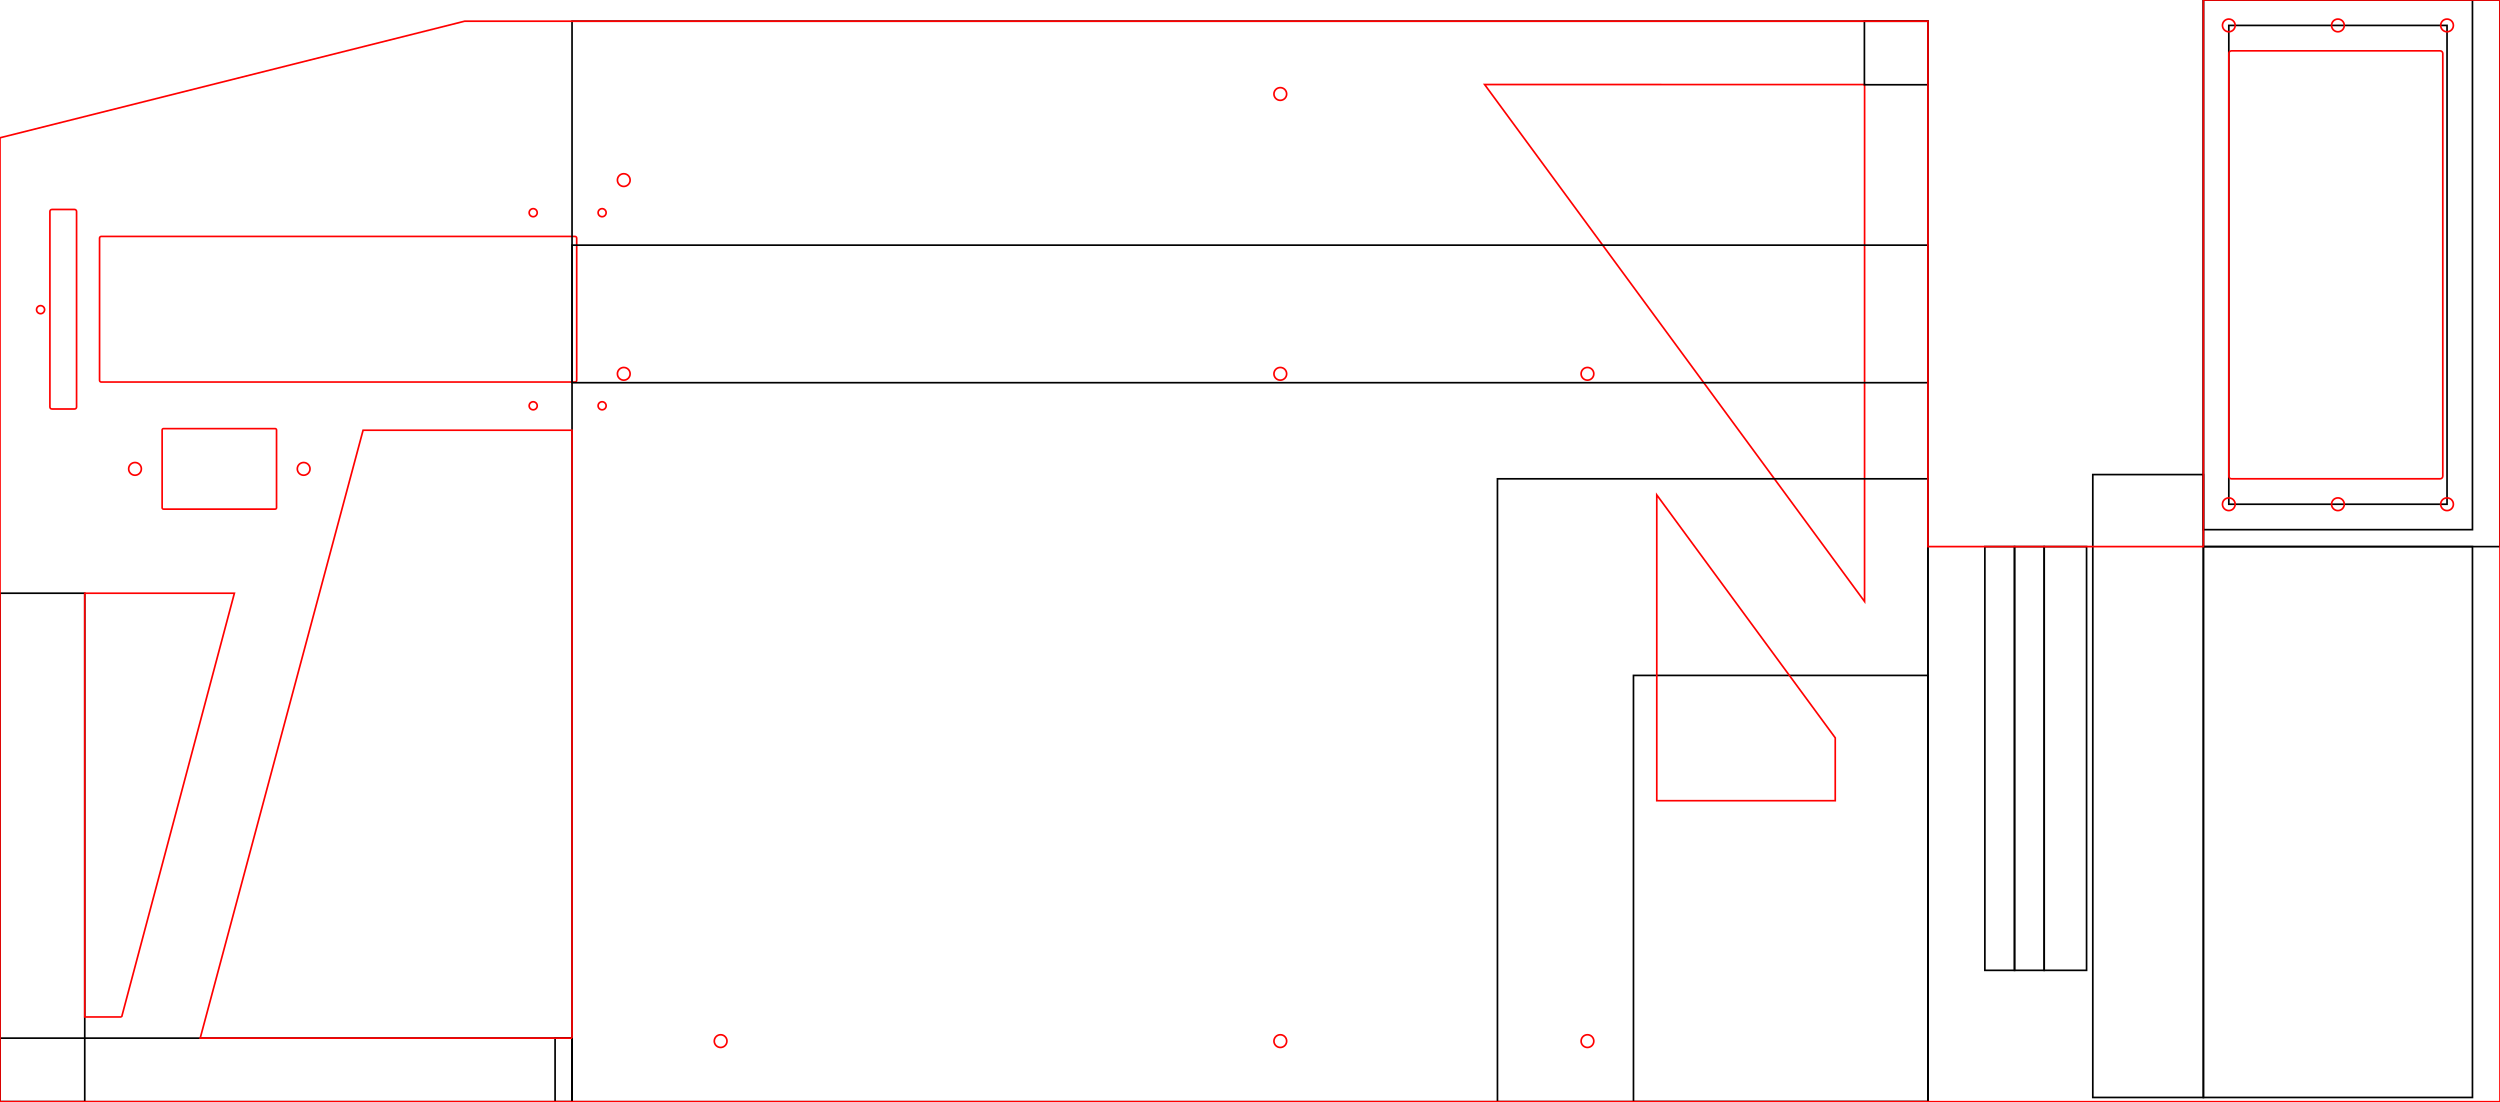
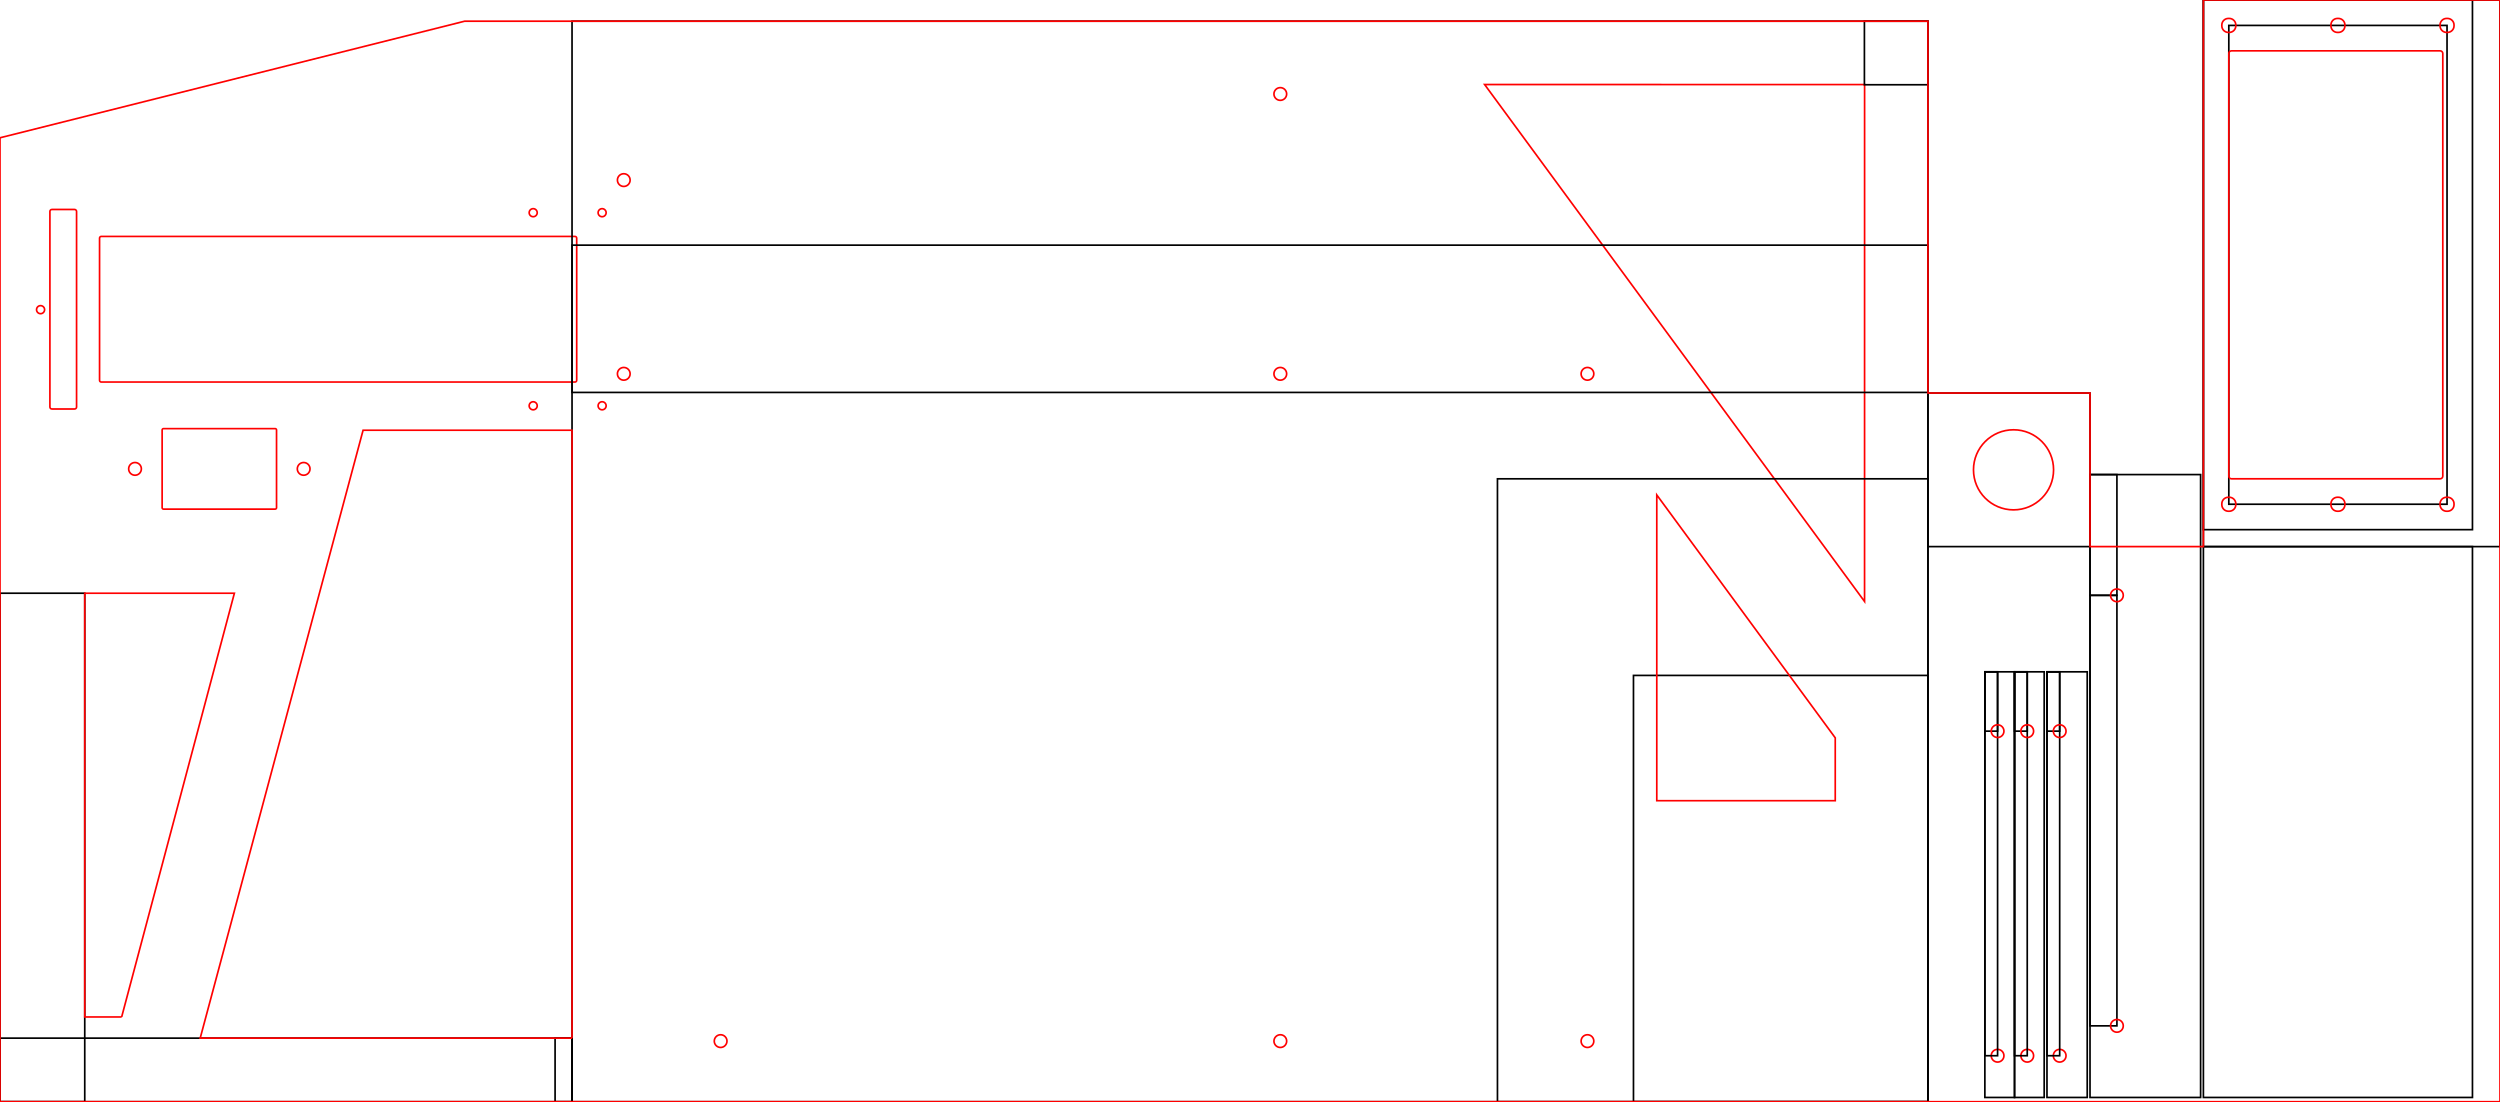
<svg xmlns="http://www.w3.org/2000/svg" width="590mm" height="260mm" viewBox="0 0 590 260" version="1.1" id="svg8">
  <defs id="defs2" />
  <g id="layer1">
+     <rect style="opacity:0.992;fill:none;fill-rule:evenodd;stroke:#000000;stroke-width:0.4;stroke-miterlimit:4;stroke-dasharray:none;stroke-opacity:1" id="rect10-8-9-2-7-5-0" width="38.243" height="36.243" x="455" y="-129" transform="scale(1,-1)" />
    <path id="path1016" d="m 440.044,19.958 -89.675,-0.009 89.666,122.008 z" style="fill:none;stroke:#ff0000;stroke-width:0.4;stroke-linecap:butt;stroke-linejoin:miter;stroke-miterlimit:4;stroke-dasharray:none;stroke-opacity:1" />
    <rect transform="scale(-1)" y="-129" x="-590" height="129" width="70" id="rect10-8-8-4" style="fill:none;fill-rule:evenodd;stroke:#000000;stroke-width:0.4;stroke-miterlimit:4;stroke-dasharray:none;stroke-opacity:1" />
    <rect transform="matrix(0,-1,-1,0,0,0)" rx="1.55" ry="1.55" y="-171.57" x="-247.2" height="3" width="3" id="rect853-3-35-0-8-4" style="display:inline;fill:none;fill-opacity:0.314;stroke:#ff0000;stroke-width:0.4;stroke-linecap:square;stroke-linejoin:miter;stroke-miterlimit:4;stroke-dasharray:none;stroke-dashoffset:0;stroke-opacity:1;paint-order:fill markers stroke" />
    <rect transform="matrix(0,-1,-1,0,0,0)" rx="1.55" ry="1.55" y="-148.71" x="-89.72" height="3" width="3" id="rect853-3-35-0-8-4-1" style="display:inline;fill:none;fill-opacity:0.314;stroke:#ff0000;stroke-width:0.4;stroke-linecap:square;stroke-linejoin:miter;stroke-miterlimit:4;stroke-dasharray:none;stroke-dashoffset:0;stroke-opacity:1;paint-order:fill markers stroke" />
    <rect transform="matrix(0,-1,-1,0,0,0)" rx="1.55" ry="1.55" y="-303.65" x="-89.72" height="3" width="3" id="rect853-3-35-0-8-4-12" style="display:inline;fill:none;fill-opacity:0.314;stroke:#ff0000;stroke-width:0.4;stroke-linecap:square;stroke-linejoin:miter;stroke-miterlimit:4;stroke-dasharray:none;stroke-dashoffset:0;stroke-opacity:1;paint-order:fill markers stroke" />
    <rect transform="matrix(0,-1,-1,0,0,0)" rx="1.55" ry="1.55" y="-303.65" x="-247.2" height="3" width="3" id="rect853-3-35-0-8-4-9" style="display:inline;fill:none;fill-opacity:0.314;stroke:#ff0000;stroke-width:0.4;stroke-linecap:square;stroke-linejoin:miter;stroke-miterlimit:4;stroke-dasharray:none;stroke-dashoffset:0;stroke-opacity:1;paint-order:fill markers stroke" />
    <rect transform="matrix(0,-1,-1,0,0,0)" rx="1.55" ry="1.55" y="-376.14" x="-247.2" height="3" width="3" id="rect853-3-35-0-8-4-9-0" style="display:inline;fill:none;fill-opacity:0.314;stroke:#ff0000;stroke-width:0.4;stroke-linecap:square;stroke-linejoin:miter;stroke-miterlimit:4;stroke-dasharray:none;stroke-dashoffset:0;stroke-opacity:1;paint-order:fill markers stroke" />
    <rect transform="matrix(0,-1,-1,0,0,0)" rx="1.55" ry="1.55" y="-148.71" x="-44" height="3" width="3" id="rect853-3-35-0-8-4-1-9" style="display:inline;fill:none;fill-opacity:0.314;stroke:#ff0000;stroke-width:0.4;stroke-linecap:square;stroke-linejoin:miter;stroke-miterlimit:4;stroke-dasharray:none;stroke-dashoffset:0;stroke-opacity:1;paint-order:fill markers stroke" />
    <rect transform="matrix(0,-1,-1,0,0,0)" rx="1.55" ry="1.55" y="-303.65" x="-23.68" height="3" width="3" id="rect853-3-35-0-8-4-12-7-3" style="display:inline;fill:none;fill-opacity:0.314;stroke:#ff0000;stroke-width:0.4;stroke-linecap:square;stroke-linejoin:miter;stroke-miterlimit:4;stroke-dasharray:none;stroke-dashoffset:0;stroke-opacity:1;paint-order:fill markers stroke" />
    <rect transform="matrix(0,-1,-1,0,0,0)" rx="1.55" ry="1.55" y="-376.14" x="-89.72" height="3" width="3" id="rect853-3-35-0-8-4-12-71" style="display:inline;fill:none;fill-opacity:0.314;stroke:#ff0000;stroke-width:0.4;stroke-linecap:square;stroke-linejoin:miter;stroke-miterlimit:4;stroke-dasharray:none;stroke-dashoffset:0;stroke-opacity:1;paint-order:fill markers stroke" />
    <rect ry="0.399" style="fill:none;stroke:#ff0000;stroke-width:0.4;stroke-miterlimit:4;stroke-dasharray:none;stroke-opacity:1" id="rect920" width="112.605" height="34.366" x="23.495" y="55.797" />
    <rect transform="scale(-1)" y="-260" x="-455" height="100.6" width="69.5" id="rect10-8" style="fill:none;fill-rule:evenodd;stroke:#000000;stroke-width:0.4;stroke-miterlimit:4;stroke-dasharray:none;stroke-opacity:1" />
    <rect transform="scale(-1)" y="-260" x="-455" height="255" width="320" id="rect10-87" style="fill:none;fill-rule:evenodd;stroke:#000000;stroke-width:0.4;stroke-miterlimit:4;stroke-dasharray:none;stroke-opacity:1" />
-     <rect style="fill:none;fill-rule:evenodd;stroke:#000000;stroke-width:0.4;stroke-miterlimit:4;stroke-dasharray:none;stroke-opacity:1" id="rect10-8-7" width="320" height="32.461" x="-455" y="-90.316" transform="scale(-1)" />
+     <rect style="fill:none;fill-rule:evenodd;stroke:#000000;stroke-width:0.4;stroke-miterlimit:4;stroke-dasharray:none;stroke-opacity:1" id="rect10-8-7" width="320" height="34.758" x="-455" y="-92.613" transform="scale(-1)" />
    <rect style="fill:none;fill-rule:evenodd;stroke:#000000;stroke-width:0.4;stroke-miterlimit:4;stroke-dasharray:none;stroke-opacity:1" id="rect10-8-8" width="63.5" height="125" x="-583.5" y="-125" transform="scale(-1)" />
    <rect transform="scale(-1)" y="-259" x="-583.5" height="130" width="63.5" id="rect10-8-8-1" style="fill:none;fill-rule:evenodd;stroke:#000000;stroke-width:0.4;stroke-miterlimit:4;stroke-dasharray:none;stroke-opacity:1" />
    <rect transform="scale(-1)" y="-260" x="-135" height="15" width="135" id="rect10-8-7-8" style="fill:none;fill-rule:evenodd;stroke:#000000;stroke-width:0.4;stroke-miterlimit:4;stroke-dasharray:none;stroke-opacity:1" />
    <rect style="fill:none;fill-rule:evenodd;stroke:#000000;stroke-width:0.4;stroke-miterlimit:4;stroke-dasharray:none;stroke-opacity:1" id="rect10-8-7-8-8" width="20" height="120" x="-20" y="-260" transform="scale(-1)" />
    <g id="g1199" transform="translate(-4.233333,3.438856)">
      <path style="fill:none;stroke:#ff0000;stroke-width:0.4;stroke-linecap:butt;stroke-linejoin:miter;stroke-miterlimit:4;stroke-dasharray:none;stroke-opacity:1" d="m 34.597,107.215 c 0,0.831 0.669,1.5 1.5,1.5 0.831,0 1.5,-0.669 1.5,-1.5 0,-0.831 -0.669,-1.5 -1.5,-1.5 -0.831,0 -1.5,0.669 -1.5,1.5 z" id="path1860" />
      <path style="fill:none;stroke:#ff0000;stroke-width:0.4;stroke-linecap:butt;stroke-linejoin:miter;stroke-miterlimit:4;stroke-dasharray:none;stroke-opacity:1" d="m 74.397,107.215 c 0,0.831 0.669,1.5 1.5,1.5 0.831,0 1.5,-0.669 1.5,-1.5 0,-0.831 -0.669,-1.5 -1.5,-1.5 -0.831,0 -1.5,0.669 -1.5,1.5 z" id="path1858" />
      <path style="fill:none;stroke:#ff0000;stroke-width:0.4;stroke-linecap:butt;stroke-linejoin:miter;stroke-miterlimit:4;stroke-dasharray:none;stroke-opacity:1" d="m 42.497,98.041 v 18.348 c 0,0.181 0.146,0.326 0.326,0.326 h 26.347 c 0.181,0 0.326,-0.146 0.326,-0.326 v -18.348 c 0,-0.181 -0.146,-0.326 -0.326,-0.326 H 42.823 c -0.181,0 -0.326,0.146 -0.326,0.326 z" id="path1814" />
    </g>
    <rect style="display:inline;fill:none;fill-opacity:0.314;stroke:#ff0000;stroke-width:0.4;stroke-linecap:square;stroke-linejoin:miter;stroke-miterlimit:4;stroke-dasharray:none;stroke-dashoffset:0;stroke-opacity:1;paint-order:fill markers stroke" id="rect1014-0-3" width="1.9" height="1.9" x="8.625" y="72.13" ry="1.55" rx="1.55" />
    <rect style="fill:none;fill-rule:evenodd;stroke:#000000;stroke-width:0.4;stroke-miterlimit:4;stroke-dasharray:none;stroke-opacity:1" id="rect10-8-7-8-6" width="4" height="15" x="-135" y="-260" transform="scale(-1)" />
    <g style="opacity:0.997" id="g1286">
      <rect style="display:inline;fill:none;fill-opacity:0.314;stroke:#ff0000;stroke-width:0.4;stroke-linecap:square;stroke-linejoin:miter;stroke-miterlimit:4;stroke-dasharray:none;stroke-dashoffset:0;stroke-opacity:1;paint-order:fill markers stroke" id="rect853-3-35-0-8-4-9-5-2-1-0-3-3-5-6-5-2" width="1.9" height="1.9" x="124.883" y="49.246" ry="1.55" rx="1.55" />
      <rect rx="1.55" ry="1.55" y="94.814" x="124.883" height="1.9" width="1.9" id="rect853-3-35-0-8-4-9-5-2-1-0-3-3-5-6-5-2-5" style="display:inline;fill:none;fill-opacity:0.314;stroke:#ff0000;stroke-width:0.4;stroke-linecap:square;stroke-linejoin:miter;stroke-miterlimit:4;stroke-dasharray:none;stroke-dashoffset:0;stroke-opacity:1;paint-order:fill markers stroke" />
    </g>
    <rect ry="0.468" y="49.436" x="11.778" height="47.088" width="6.292" id="rect920-2" style="fill:none;stroke:#ff0000;stroke-width:0.4;stroke-miterlimit:4;stroke-dasharray:none;stroke-opacity:1" />
-     <rect style="fill:none;fill-rule:evenodd;stroke:#000000;stroke-width:0.4;stroke-miterlimit:4;stroke-dasharray:none;stroke-opacity:1" id="rect10-8-9" width="7" height="100" x="-482.429" y="-229" transform="scale(-1)" />
-     <rect transform="scale(-1)" y="-229" x="-475.429" height="100" width="7" id="rect10-8-9-8" style="fill:none;fill-rule:evenodd;stroke:#000000;stroke-width:0.4;stroke-miterlimit:4;stroke-dasharray:none;stroke-opacity:1" />
-     <rect transform="scale(-1)" y="-229" x="-492.429" height="100" width="10" id="rect10-8-9-2" style="fill:none;fill-rule:evenodd;stroke:#000000;stroke-width:0.4;stroke-miterlimit:4;stroke-dasharray:none;stroke-opacity:1" />
-     <rect style="fill:none;fill-rule:evenodd;stroke:#000000;stroke-width:0.4;stroke-miterlimit:4;stroke-dasharray:none;stroke-opacity:1" id="rect10-8-9-2-7" width="26.1" height="147" x="-520" y="-259" transform="scale(-1)" />
    <rect style="fill:none;fill-rule:evenodd;stroke:#000000;stroke-width:0.4;stroke-miterlimit:4;stroke-dasharray:none;stroke-opacity:1" id="rect10-8-7-8-8-5-9" width="15" height="15" x="-455" y="-20" transform="scale(-1)" />
    <path id="path995" d="M 135,245 H 47.246 L 85.687,101.538 H 135 V 245" style="fill:none;stroke:#ff0000;stroke-width:0.4;stroke-linecap:butt;stroke-linejoin:miter;stroke-miterlimit:4;stroke-dasharray:none;stroke-opacity:1" />
    <rect transform="scale(-1)" y="-260" x="-455" height="147" width="101.6" id="rect10-8-9-2-7-5" style="fill:none;fill-rule:evenodd;stroke:#000000;stroke-width:0.4;stroke-miterlimit:4;stroke-dasharray:none;stroke-opacity:1" />
    <path id="path1044" d="m 433.119,174.133 -42.119,-57.326 v 72.154 h 42.118 z" style="fill:none;stroke:#ff0000;stroke-width:0.4;stroke-linecap:butt;stroke-linejoin:miter;stroke-miterlimit:4;stroke-dasharray:none;stroke-opacity:1" />
    <path id="path999" d="M 28.712,240 H 20 V 140 l 35.314,2e-5 L 28.712,240" style="fill:none;stroke:#ff0000;stroke-width:0.4;stroke-linecap:butt;stroke-linejoin:miter;stroke-miterlimit:4;stroke-dasharray:none;stroke-opacity:1" />
    <rect transform="scale(-1)" y="-119" x="-577.5" height="113" width="51.5" id="rect10-8-8-8" style="fill:none;fill-rule:evenodd;stroke:#000000;stroke-width:0.4;stroke-miterlimit:4;stroke-dasharray:none;stroke-opacity:1" />
-     <rect style="display:inline;fill:none;fill-opacity:0.314;stroke:#ff0000;stroke-width:0.4;stroke-linecap:square;stroke-linejoin:miter;stroke-miterlimit:4;stroke-dasharray:none;stroke-dashoffset:0;stroke-opacity:1;paint-order:fill markers stroke" id="rect853-3-35-0-8-4-12-71-9" width="3" height="3" x="-7.5" y="-527.5" ry="1.55" rx="1.55" transform="matrix(0,-1,-1,0,0,0)" />
-     <rect transform="matrix(0,-1,-1,0,0,0)" rx="1.55" ry="1.55" y="-579" x="-7.5" height="3" width="3" id="rect853-3-35-0-8-4-12-71-9-1" style="display:inline;fill:none;fill-opacity:0.314;stroke:#ff0000;stroke-width:0.4;stroke-linecap:square;stroke-linejoin:miter;stroke-miterlimit:4;stroke-dasharray:none;stroke-dashoffset:0;stroke-opacity:1;paint-order:fill markers stroke" />
-     <rect transform="matrix(0,-1,-1,0,0,0)" rx="1.55" ry="1.55" y="-579" x="-120.5" height="3" width="3" id="rect853-3-35-0-8-4-12-71-9-19" style="display:inline;fill:none;fill-opacity:0.314;stroke:#ff0000;stroke-width:0.4;stroke-linecap:square;stroke-linejoin:miter;stroke-miterlimit:4;stroke-dasharray:none;stroke-dashoffset:0;stroke-opacity:1;paint-order:fill markers stroke" />
-     <rect transform="matrix(0,-1,-1,0,0,0)" rx="1.55" ry="1.55" y="-527.5" x="-120.5" height="3" width="3" id="rect853-3-35-0-8-4-12-71-9-2" style="display:inline;fill:none;fill-opacity:0.314;stroke:#ff0000;stroke-width:0.4;stroke-linecap:square;stroke-linejoin:miter;stroke-miterlimit:4;stroke-dasharray:none;stroke-dashoffset:0;stroke-opacity:1;paint-order:fill markers stroke" />
-     <rect transform="matrix(0,-1,-1,0,0,0)" rx="1.55" ry="1.55" y="-553.25" x="-120.5" height="3" width="3" id="rect853-3-35-0-8-4-12-71-9-5" style="display:inline;fill:none;fill-opacity:0.314;stroke:#ff0000;stroke-width:0.4;stroke-linecap:square;stroke-linejoin:miter;stroke-miterlimit:4;stroke-dasharray:none;stroke-dashoffset:0;stroke-opacity:1;paint-order:fill markers stroke" />
-     <rect transform="matrix(0,-1,-1,0,0,0)" rx="1.55" ry="1.55" y="-553.25" x="-7.5" height="3" width="3" id="rect853-3-35-0-8-4-12-71-9-12" style="display:inline;fill:none;fill-opacity:0.314;stroke:#ff0000;stroke-width:0.4;stroke-linecap:square;stroke-linejoin:miter;stroke-miterlimit:4;stroke-dasharray:none;stroke-dashoffset:0;stroke-opacity:1;paint-order:fill markers stroke" />
-     <path style="fill:none;stroke:#ff0000;stroke-width:0.4;stroke-linecap:butt;stroke-linejoin:miter;stroke-miterlimit:4;stroke-dasharray:none;stroke-opacity:1" d="M 590,260 H 0 V 32.517 L 109.672,5 455,5 455,129 l 65,2e-5 V 0 h 70 z" id="path1021" />
+     <rect style="display:inline;fill:none;fill-opacity:0.314;stroke:#ff0000;stroke-width:0.4;stroke-linecap:square;stroke-linejoin:miter;stroke-miterlimit:4;stroke-dasharray:none;stroke-dashoffset:0;stroke-opacity:1;paint-order:fill markers stroke" id="rect853-3-35-0-8-4-12-71-9" width="3.3" height="3.3" x="-7.65" y="-527.65" ry="1.55" rx="1.55" transform="matrix(0,-1,-1,0,0,0)" />
    <rect rx="0.626" ry="0.626" style="fill:none;fill-rule:evenodd;stroke:#ff0000;stroke-width:0.4;stroke-miterlimit:4;stroke-dasharray:none;stroke-opacity:1" id="rect10-8-8-82-2" width="50.5" height="101" x="-576.5" y="-113" transform="scale(-1)" />
    <g transform="translate(2.532281,-24.91584)" style="opacity:0.997" id="g1282">
      <rect rx="1.55" ry="1.55" y="74.162" x="138.618" height="1.9" width="1.9" id="rect853-3-35-0-8-4-9-5-2-1-0-3-3-5-6-5-2-2" style="display:inline;fill:none;fill-opacity:0.314;stroke:#ff0000;stroke-width:0.4;stroke-linecap:square;stroke-linejoin:miter;stroke-miterlimit:4;stroke-dasharray:none;stroke-dashoffset:0;stroke-opacity:1;paint-order:fill markers stroke" />
      <rect style="display:inline;fill:none;fill-opacity:0.314;stroke:#ff0000;stroke-width:0.4;stroke-linecap:square;stroke-linejoin:miter;stroke-miterlimit:4;stroke-dasharray:none;stroke-dashoffset:0;stroke-opacity:1;paint-order:fill markers stroke" id="rect853-3-35-0-8-4-9-5-2-1-0-3-3-5-6-5-2-5-3" width="1.9" height="1.9" x="138.618" y="119.729" ry="1.55" rx="1.55" />
    </g>
+     <rect transform="matrix(0,-1,-1,0,0,0)" rx="1.55" ry="1.55" y="-527.65" x="-120.65" height="3.3" width="3.3" id="rect853-3-35-0-8-4-12-71-9-5" style="display:inline;fill:none;fill-opacity:0.314;stroke:#ff0000;stroke-width:0.4;stroke-linecap:square;stroke-linejoin:miter;stroke-miterlimit:4;stroke-dasharray:none;stroke-dashoffset:0;stroke-opacity:1;paint-order:fill markers stroke" />
+     <rect transform="matrix(0,-1,-1,0,0,0)" rx="1.55" ry="1.55" y="-579.15" x="-120.65" height="3.3" width="3.3" id="rect853-3-35-0-8-4-12-71-9-7" style="display:inline;fill:none;fill-opacity:0.314;stroke:#ff0000;stroke-width:0.4;stroke-linecap:square;stroke-linejoin:miter;stroke-miterlimit:4;stroke-dasharray:none;stroke-dashoffset:0;stroke-opacity:1;paint-order:fill markers stroke" />
+     <rect transform="matrix(0,-1,-1,0,0,0)" rx="1.55" ry="1.55" y="-579.15" x="-7.65" height="3.3" width="3.3" id="rect853-3-35-0-8-4-12-71-9-2" style="display:inline;fill:none;fill-opacity:0.314;stroke:#ff0000;stroke-width:0.4;stroke-linecap:square;stroke-linejoin:miter;stroke-miterlimit:4;stroke-dasharray:none;stroke-dashoffset:0;stroke-opacity:1;paint-order:fill markers stroke" />
+     <rect transform="matrix(0,-1,-1,0,0,0)" rx="1.55" ry="1.55" y="-553.4" x="-7.65" height="3.3" width="3.3" id="rect853-3-35-0-8-4-12-71-9-6" style="display:inline;fill:none;fill-opacity:0.314;stroke:#ff0000;stroke-width:0.4;stroke-linecap:square;stroke-linejoin:miter;stroke-miterlimit:4;stroke-dasharray:none;stroke-dashoffset:0;stroke-opacity:1;paint-order:fill markers stroke" />
+     <rect transform="matrix(0,-1,-1,0,0,0)" rx="1.55" ry="1.55" y="-553.4" x="-120.65" height="3.3" width="3.3" id="rect853-3-35-0-8-4-12-71-9-0" style="display:inline;fill:none;fill-opacity:0.314;stroke:#ff0000;stroke-width:0.4;stroke-linecap:square;stroke-linejoin:miter;stroke-miterlimit:4;stroke-dasharray:none;stroke-dashoffset:0;stroke-opacity:1;paint-order:fill markers stroke" />
+     <g transform="translate(-0.6571621)" id="g1525">
+       <rect transform="scale(-1)" y="-259" x="-520" height="147" width="26.1" id="rect10-8-9-2-7" style="fill:none;fill-rule:evenodd;stroke:#000000;stroke-width:0.4;stroke-miterlimit:4;stroke-dasharray:none;stroke-opacity:1" />
+       <rect style="fill:none;fill-rule:evenodd;stroke:#000000;stroke-width:0.4;stroke-miterlimit:4;stroke-dasharray:none;stroke-opacity:1" id="rect10-8-9-2-7-3" width="6.35" height="101.6" x="-500.25" y="-242.1" transform="scale(-1)" />
+       <rect transform="scale(-1)" y="-140.5" x="-500.25" height="28.5" width="6.35" id="rect10-8-9-2-7-3-0" style="fill:none;fill-rule:evenodd;stroke:#000000;stroke-width:0.4;stroke-miterlimit:4;stroke-dasharray:none;stroke-opacity:1" />
+       <rect transform="matrix(0,-1,-1,0,0,0)" rx="1.55" ry="1.55" y="-501.75" x="-142" height="3" width="3" id="rect853-3-35-0-8-4-9-0-7" style="display:inline;fill:none;fill-opacity:0.314;stroke:#ff0000;stroke-width:0.4;stroke-linecap:square;stroke-linejoin:miter;stroke-miterlimit:4;stroke-dasharray:none;stroke-dashoffset:0;stroke-opacity:1;paint-order:fill markers stroke" />
+       <rect transform="matrix(0,-1,-1,0,0,0)" rx="1.55" ry="1.55" y="-501.75" x="-243.6" height="3" width="3" id="rect853-3-35-0-8-4-9-0-0" style="display:inline;fill:none;fill-opacity:0.314;stroke:#ff0000;stroke-width:0.4;stroke-linecap:square;stroke-linejoin:miter;stroke-miterlimit:4;stroke-dasharray:none;stroke-dashoffset:0;stroke-opacity:1;paint-order:fill markers stroke" />
+     </g>
+     <g transform="translate(0,29.55003)" id="g1654">
+       <rect transform="scale(-1,1)" y="129" x="-482.429" height="100.45" width="7" id="rect10-8-9" style="fill:none;fill-rule:evenodd;stroke:#000000;stroke-width:0.4;stroke-miterlimit:4;stroke-dasharray:none;stroke-opacity:1" />
+       <rect style="fill:none;fill-rule:evenodd;stroke:#000000;stroke-width:0.4;stroke-miterlimit:4;stroke-dasharray:none;stroke-opacity:1" id="rect10-8-9-8" width="7" height="100.45" x="-475.429" y="129" transform="scale(-1,1)" />
+       <g id="g1518" transform="matrix(1,0,0,-1,-0.3286006,358.4499)">
+         <rect transform="scale(-1)" y="-229.45" x="-492.914" height="100.45" width="9.5" id="rect10-8-9-2" style="fill:none;fill-rule:evenodd;stroke:#000000;stroke-width:0.4;stroke-miterlimit:4;stroke-dasharray:none;stroke-opacity:1" />
+         <rect style="fill:none;fill-rule:evenodd;stroke:#000000;stroke-width:0.4;stroke-miterlimit:4;stroke-dasharray:none;stroke-opacity:1" id="rect10-8-9-2-7-3-01" width="3" height="14" x="-486.414" y="-229.45" transform="scale(-1)" />
+         <rect transform="matrix(0,-1,-1,0,0,0)" rx="1.55" ry="1.55" y="-487.914" x="-140.35" height="3" width="3" id="rect853-3-35-0-8-4-9-0-7-8" style="display:inline;fill:none;fill-opacity:0.314;stroke:#ff0000;stroke-width:0.4;stroke-linecap:square;stroke-linejoin:miter;stroke-miterlimit:4;stroke-dasharray:none;stroke-dashoffset:0;stroke-opacity:1;paint-order:fill markers stroke" />
+         <rect transform="scale(-1)" y="-229.45" x="-486.414" height="90.6" width="3" id="rect10-8-9-2-7-3-01-6" style="fill:none;fill-rule:evenodd;stroke:#000000;stroke-width:0.4;stroke-miterlimit:4;stroke-dasharray:none;stroke-opacity:1" />
+         <rect transform="matrix(0,-1,-1,0,0,0)" rx="1.55" ry="1.55" y="-487.914" x="-216.95" height="3" width="3" id="rect853-3-35-0-8-4-9-0-0-6" style="display:inline;fill:none;fill-opacity:0.314;stroke:#ff0000;stroke-width:0.4;stroke-linecap:square;stroke-linejoin:miter;stroke-miterlimit:4;stroke-dasharray:none;stroke-dashoffset:0;stroke-opacity:1;paint-order:fill markers stroke" />
+       </g>
+       <rect style="fill:none;fill-rule:evenodd;stroke:#000000;stroke-width:0.4;stroke-miterlimit:4;stroke-dasharray:none;stroke-opacity:1" id="rect10-8-9-2-7-3-01-1" width="3" height="14" x="-478.429" y="129" transform="scale(-1,1)" />
+       <rect transform="rotate(90)" rx="1.55" ry="1.55" y="-479.929" x="218.1" height="3" width="3" id="rect853-3-35-0-8-4-9-0-7-8-3" style="display:inline;fill:none;fill-opacity:0.314;stroke:#ff0000;stroke-width:0.4;stroke-linecap:square;stroke-linejoin:miter;stroke-miterlimit:4;stroke-dasharray:none;stroke-dashoffset:0;stroke-opacity:1;paint-order:fill markers stroke" />
+       <rect transform="scale(-1,1)" y="129" x="-478.429" height="90.6" width="3" id="rect10-8-9-2-7-3-01-6-6" style="fill:none;fill-rule:evenodd;stroke:#000000;stroke-width:0.4;stroke-miterlimit:4;stroke-dasharray:none;stroke-opacity:1" />
+       <rect transform="rotate(90)" rx="1.55" ry="1.55" y="-479.929" x="141.5" height="3" width="3" id="rect853-3-35-0-8-4-9-0-0-6-7" style="display:inline;fill:none;fill-opacity:0.314;stroke:#ff0000;stroke-width:0.4;stroke-linecap:square;stroke-linejoin:miter;stroke-miterlimit:4;stroke-dasharray:none;stroke-dashoffset:0;stroke-opacity:1;paint-order:fill markers stroke" />
+       <rect style="fill:none;fill-rule:evenodd;stroke:#000000;stroke-width:0.4;stroke-miterlimit:4;stroke-dasharray:none;stroke-opacity:1" id="rect10-8-9-2-7-3-01-69" width="3" height="14" x="-471.429" y="129" transform="scale(-1,1)" />
+       <rect transform="rotate(90)" rx="1.55" ry="1.55" y="-472.929" x="218.1" height="3" width="3" id="rect853-3-35-0-8-4-9-0-7-8-6" style="display:inline;fill:none;fill-opacity:0.314;stroke:#ff0000;stroke-width:0.4;stroke-linecap:square;stroke-linejoin:miter;stroke-miterlimit:4;stroke-dasharray:none;stroke-dashoffset:0;stroke-opacity:1;paint-order:fill markers stroke" />
+       <rect transform="scale(-1,1)" y="129" x="-471.429" height="90.6" width="3" id="rect10-8-9-2-7-3-01-6-60" style="fill:none;fill-rule:evenodd;stroke:#000000;stroke-width:0.4;stroke-miterlimit:4;stroke-dasharray:none;stroke-opacity:1" />
+       <rect transform="rotate(90)" rx="1.55" ry="1.55" y="-472.929" x="141.5" height="3" width="3" id="rect853-3-35-0-8-4-9-0-0-6-3" style="display:inline;fill:none;fill-opacity:0.314;stroke:#ff0000;stroke-width:0.4;stroke-linecap:square;stroke-linejoin:miter;stroke-miterlimit:4;stroke-dasharray:none;stroke-dashoffset:0;stroke-opacity:1;paint-order:fill markers stroke" />
+     </g>
+     <ellipse ry="9.45" rx="9.45" cy="110.878" cx="475.193" id="path1777" style="opacity:0.992;fill:none;stroke:#ff0000;stroke-width:0.4;stroke-miterlimit:4;stroke-dasharray:none;stroke-opacity:1" />
+     <path style="fill:none;stroke:#ff0000;stroke-width:0.4;stroke-linecap:butt;stroke-linejoin:miter;stroke-miterlimit:4;stroke-dasharray:none;stroke-opacity:1" d="M 590,260 H 0 V 32.517 L 109.672,5 455,5 455,92.757 h 38.243 V 129 L 520,129 V 0 h 70 z" id="path1021" />
  </g>
</svg>
